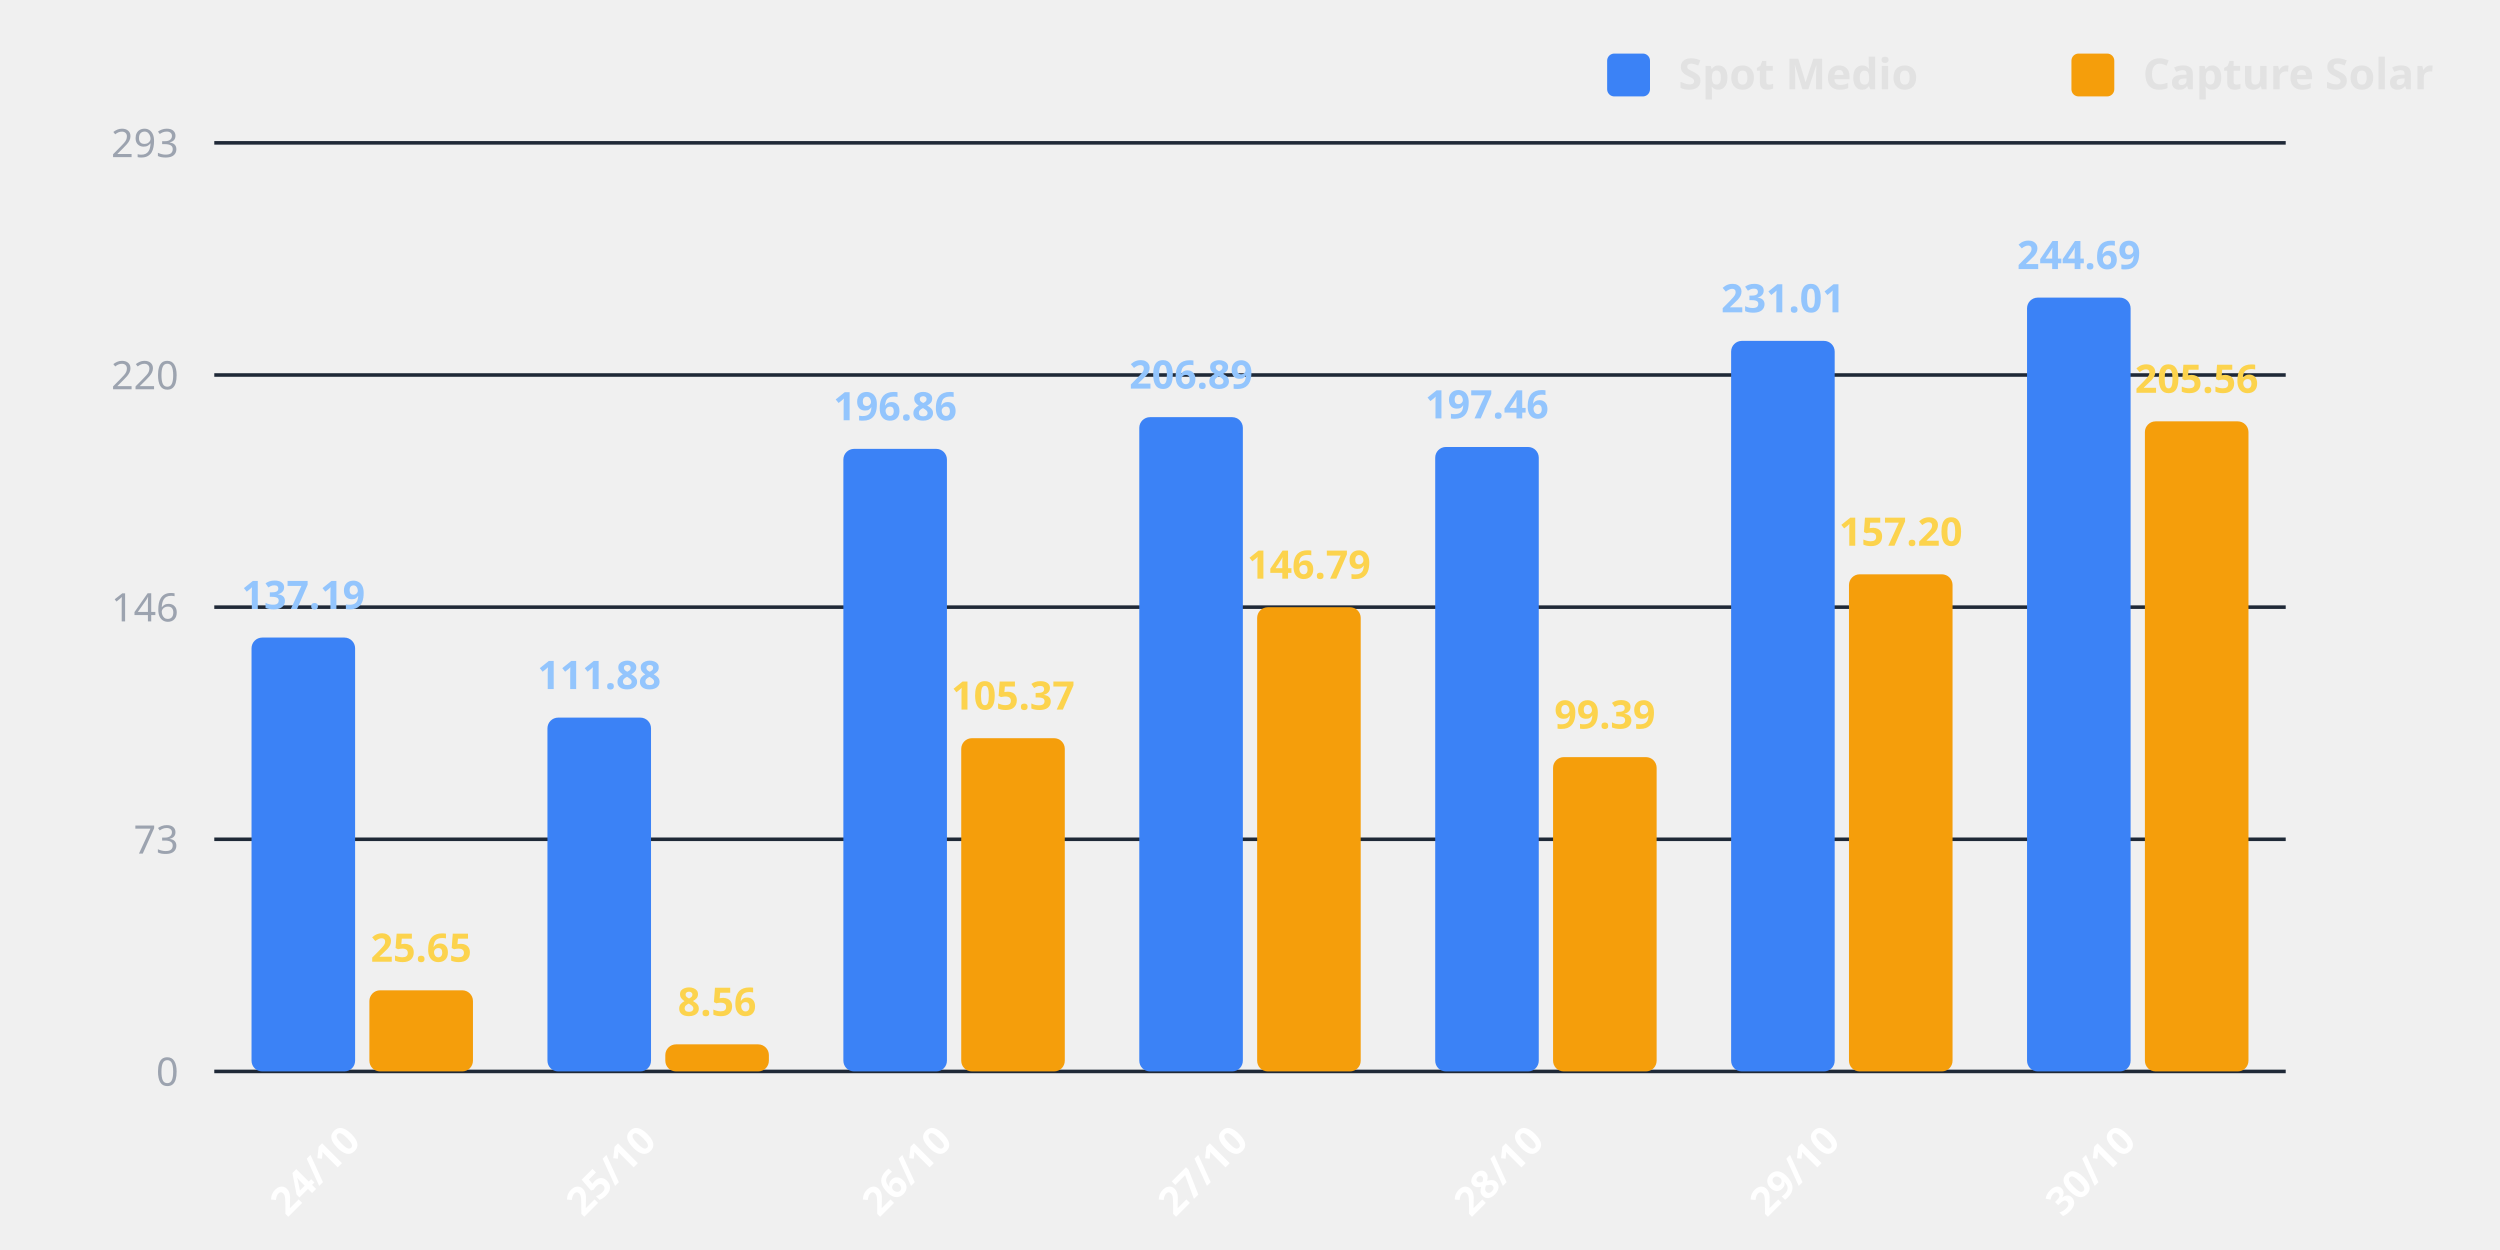
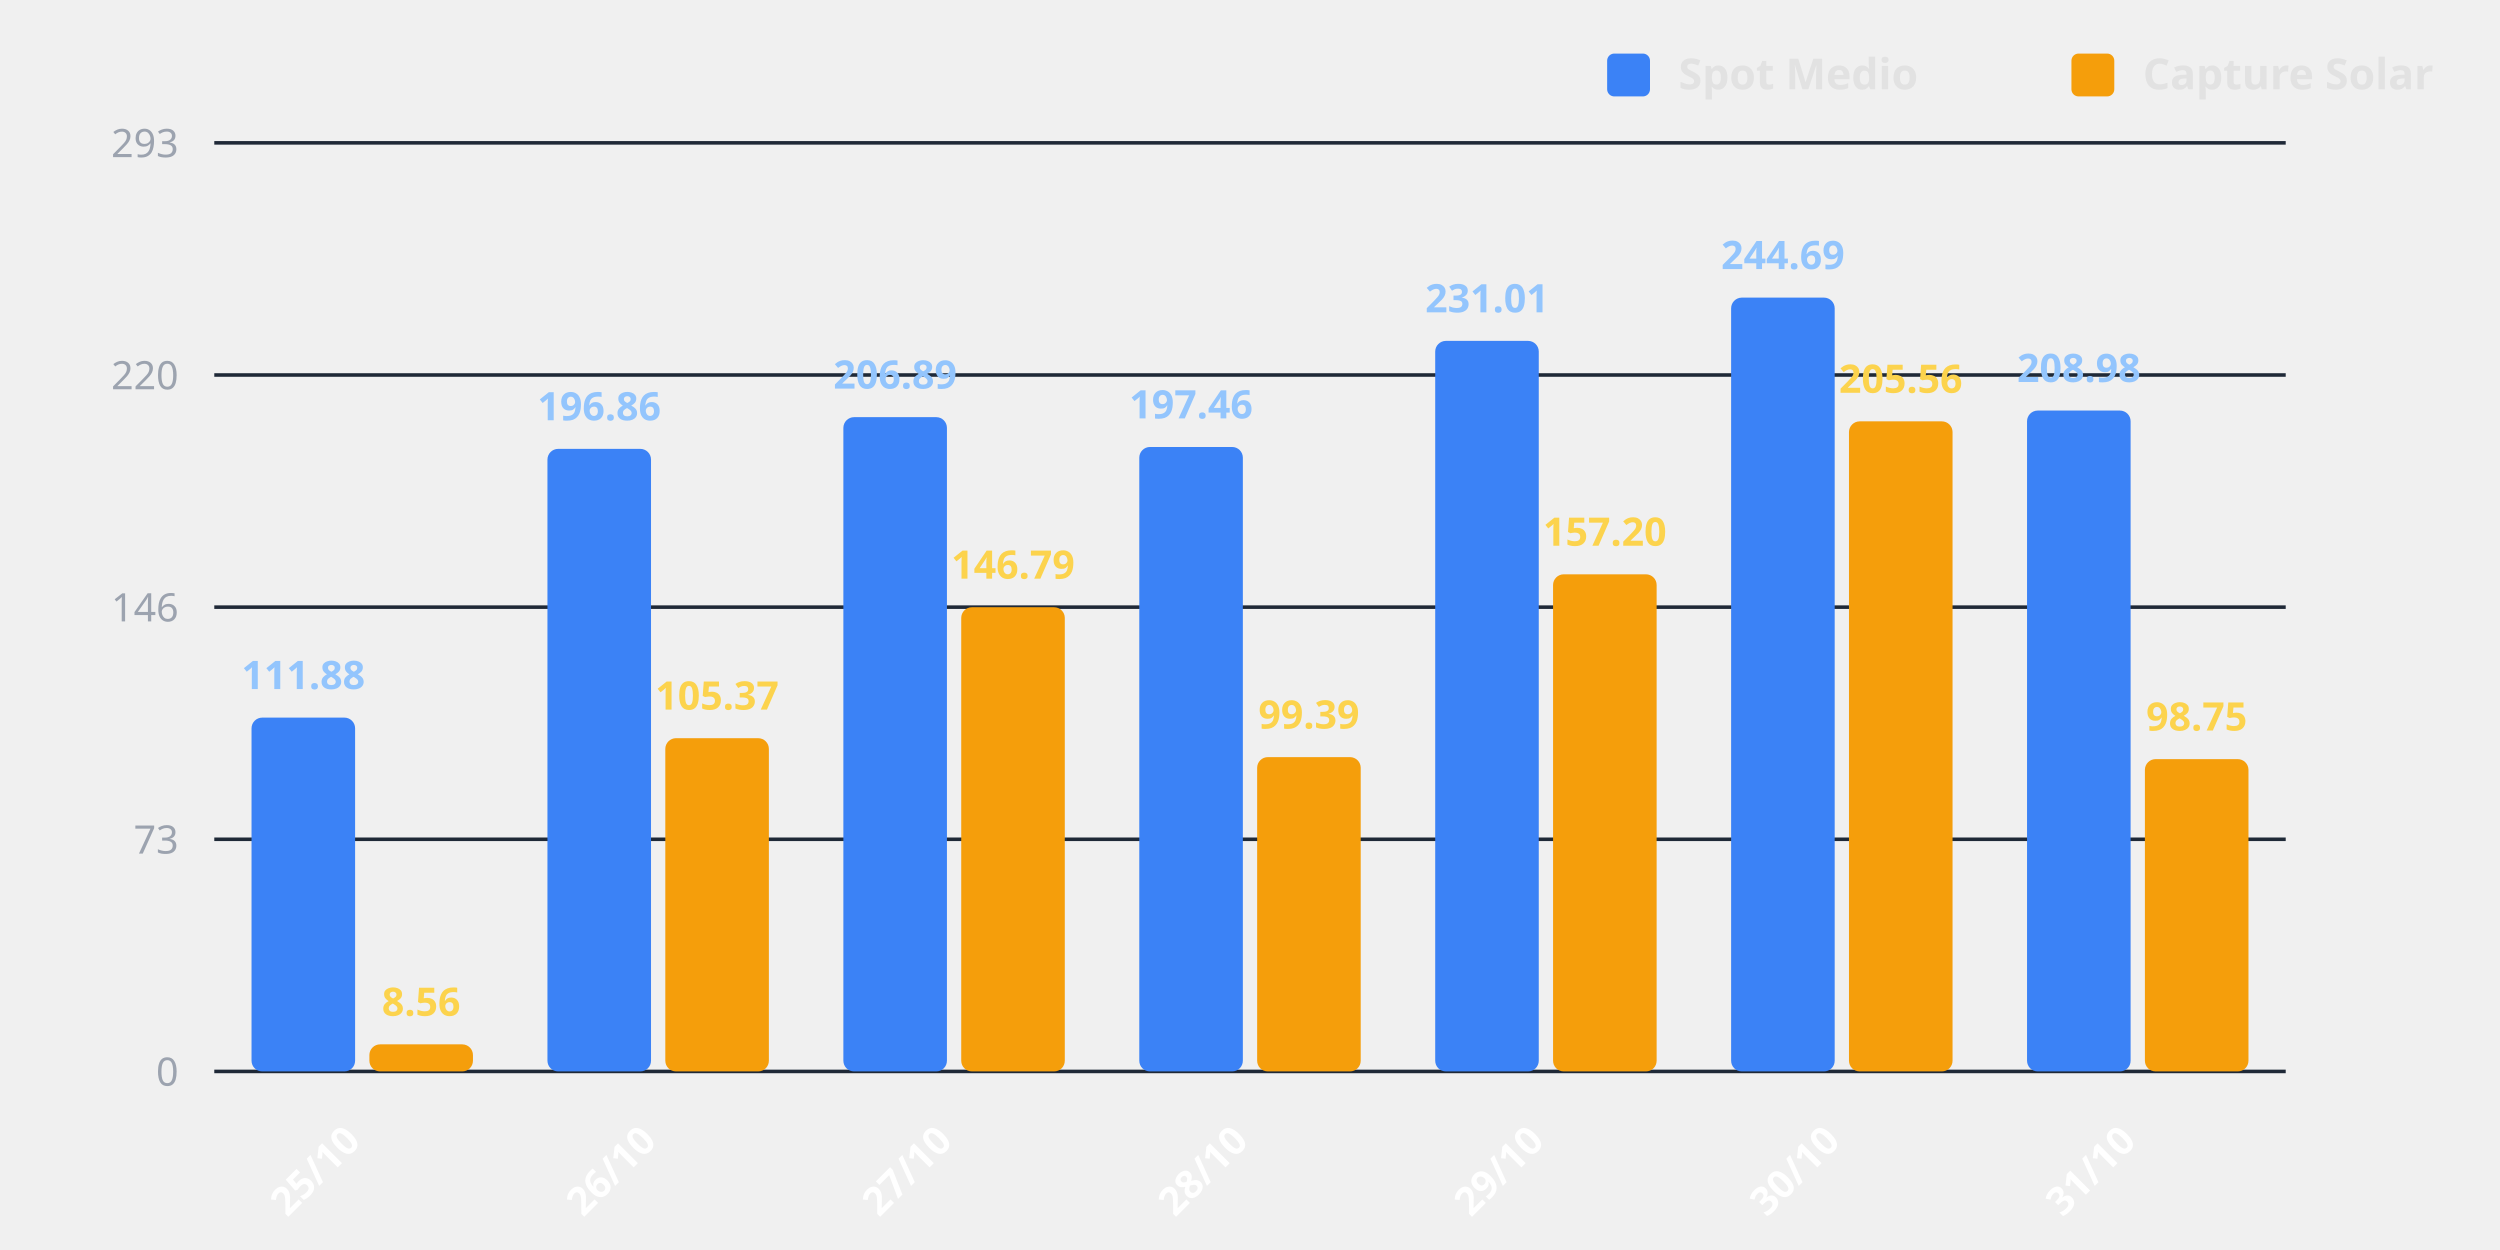
<svg xmlns="http://www.w3.org/2000/svg" viewBox="0 0 700 350" style="font-family: sans-serif; background-color: #0b0f19;">
  <rect x="450" y="15" width="12" height="12" fill="#3b82f6" rx="2" />
  <text x="470" y="25" font-size="12" fill="#e2e2e2" font-weight="bold">Spot Medio</text>
  <rect x="580" y="15" width="12" height="12" fill="#f59e0b" rx="2" />
  <text x="600" y="25" font-size="12" fill="#e2e2e2" font-weight="bold">Capture Solar</text>
  <line x1="60" y1="300.0" x2="640" y2="300.0" stroke="#1f2937" stroke-width="1" />
  <text x="50" y="304.0" text-anchor="end" font-size="11" fill="#9ca3af">0</text>
  <line x1="60" y1="235.0" x2="640" y2="235.0" stroke="#1f2937" stroke-width="1" />
  <text x="50" y="239.0" text-anchor="end" font-size="11" fill="#9ca3af">73</text>
  <line x1="60" y1="170.0" x2="640" y2="170.0" stroke="#1f2937" stroke-width="1" />
  <text x="50" y="174.0" text-anchor="end" font-size="11" fill="#9ca3af">146</text>
  <line x1="60" y1="105.0" x2="640" y2="105.0" stroke="#1f2937" stroke-width="1" />
  <text x="50" y="109.0" text-anchor="end" font-size="11" fill="#9ca3af">220</text>
  <line x1="60" y1="40.0" x2="640" y2="40.0" stroke="#1f2937" stroke-width="1" />
  <text x="50" y="44.0" text-anchor="end" font-size="11" fill="#9ca3af">293</text>
-   <text x="101.429" y="320" text-anchor="end" transform="rotate(-45, 101.4286, 320)" font-size="11" font-weight="bold" fill="#ffffff">24/10</text>
-   <rect x="70.429" y="178.519" width="29.0" height="121.481" fill="#3b82f6" rx="3" />
-   <text x="84.929" y="170.519" text-anchor="middle" font-size="11" font-weight="bold" fill="#93c5fd">137.19</text>
-   <rect x="103.429" y="277.285" width="29.0" height="22.715" fill="#f59e0b" rx="3" />
-   <text x="117.929" y="269.285" text-anchor="middle" font-size="11" font-weight="bold" fill="#fcd34d">25.65</text>
-   <text x="184.286" y="320" text-anchor="end" transform="rotate(-45, 184.2857, 320)" font-size="11" font-weight="bold" fill="#ffffff">25/10</text>
-   <rect x="153.286" y="200.931" width="29.0" height="99.069" fill="#3b82f6" rx="3" />
-   <text x="167.786" y="192.931" text-anchor="middle" font-size="11" font-weight="bold" fill="#93c5fd">111.88</text>
-   <rect x="186.286" y="292.421" width="29.0" height="7.579" fill="#f59e0b" rx="3" />
-   <text x="200.786" y="284.421" text-anchor="middle" font-size="11" font-weight="bold" fill="#fcd34d">8.56</text>
-   <text x="267.143" y="320" text-anchor="end" transform="rotate(-45, 267.1429, 320)" font-size="11" font-weight="bold" fill="#ffffff">26/10</text>
-   <rect x="236.143" y="125.684" width="29.0" height="174.316" fill="#3b82f6" rx="3" />
-   <text x="250.643" y="117.684" text-anchor="middle" font-size="11" font-weight="bold" fill="#93c5fd">196.86</text>
-   <rect x="269.143" y="206.693" width="29.0" height="93.307" fill="#f59e0b" rx="3" />
-   <text x="283.643" y="198.693" text-anchor="middle" font-size="11" font-weight="bold" fill="#fcd34d">105.37</text>
-   <text x="350.0" y="320" text-anchor="end" transform="rotate(-45, 350.0, 320)" font-size="11" font-weight="bold" fill="#ffffff">27/10</text>
-   <rect x="319.0" y="116.804" width="29.0" height="183.196" fill="#3b82f6" rx="3" />
-   <text x="333.5" y="108.804" text-anchor="middle" font-size="11" font-weight="bold" fill="#93c5fd">206.89</text>
-   <rect x="352.0" y="170.023" width="29.0" height="129.977" fill="#f59e0b" rx="3" />
-   <text x="366.5" y="162.023" text-anchor="middle" font-size="11" font-weight="bold" fill="#fcd34d">146.79</text>
-   <text x="432.857" y="320" text-anchor="end" transform="rotate(-45, 432.8571, 320)" font-size="11" font-weight="bold" fill="#ffffff">28/10</text>
-   <rect x="401.857" y="125.154" width="29.0" height="174.846" fill="#3b82f6" rx="3" />
-   <text x="416.357" y="117.154" text-anchor="middle" font-size="11" font-weight="bold" fill="#93c5fd">197.46</text>
-   <rect x="434.857" y="211.994" width="29.0" height="88.006" fill="#f59e0b" rx="3" />
-   <text x="449.357" y="203.994" text-anchor="middle" font-size="11" font-weight="bold" fill="#fcd34d">99.39</text>
-   <text x="515.714" y="320" text-anchor="end" transform="rotate(-45, 515.7143, 320)" font-size="11" font-weight="bold" fill="#ffffff">29/10</text>
-   <rect x="484.714" y="95.448" width="29.0" height="204.552" fill="#3b82f6" rx="3" />
-   <text x="499.214" y="87.448" text-anchor="middle" font-size="11" font-weight="bold" fill="#93c5fd">231.01</text>
-   <rect x="517.714" y="160.805" width="29.0" height="139.195" fill="#f59e0b" rx="3" />
-   <text x="532.214" y="152.805" text-anchor="middle" font-size="11" font-weight="bold" fill="#fcd34d">157.20</text>
-   <text x="598.571" y="320" text-anchor="end" transform="rotate(-45, 598.5714, 320)" font-size="11" font-weight="bold" fill="#ffffff">30/10</text>
-   <rect x="567.571" y="83.333" width="29.0" height="216.667" fill="#3b82f6" rx="3" />
-   <text x="582.071" y="75.333" text-anchor="middle" font-size="11" font-weight="bold" fill="#93c5fd">244.69</text>
-   <rect x="600.571" y="117.981" width="29.0" height="182.019" fill="#f59e0b" rx="3" />
-   <text x="615.071" y="109.981" text-anchor="middle" font-size="11" font-weight="bold" fill="#fcd34d">205.56</text>
+   <text x="101.429" y="320" text-anchor="end" transform="rotate(-45, 101.4286, 320)" font-size="11" font-weight="bold" fill="#ffffff">25/10</text>
+   <rect x="70.429" y="200.931" width="29.0" height="99.069" fill="#3b82f6" rx="3" />
+   <text x="84.929" y="192.931" text-anchor="middle" font-size="11" font-weight="bold" fill="#93c5fd">111.88</text>
+   <rect x="103.429" y="292.421" width="29.0" height="7.579" fill="#f59e0b" rx="3" />
+   <text x="117.929" y="284.421" text-anchor="middle" font-size="11" font-weight="bold" fill="#fcd34d">8.56</text>
+   <text x="184.286" y="320" text-anchor="end" transform="rotate(-45, 184.2857, 320)" font-size="11" font-weight="bold" fill="#ffffff">26/10</text>
+   <rect x="153.286" y="125.684" width="29.0" height="174.316" fill="#3b82f6" rx="3" />
+   <text x="167.786" y="117.684" text-anchor="middle" font-size="11" font-weight="bold" fill="#93c5fd">196.86</text>
+   <rect x="186.286" y="206.693" width="29.0" height="93.307" fill="#f59e0b" rx="3" />
+   <text x="200.786" y="198.693" text-anchor="middle" font-size="11" font-weight="bold" fill="#fcd34d">105.37</text>
+   <text x="267.143" y="320" text-anchor="end" transform="rotate(-45, 267.1429, 320)" font-size="11" font-weight="bold" fill="#ffffff">27/10</text>
+   <rect x="236.143" y="116.804" width="29.0" height="183.196" fill="#3b82f6" rx="3" />
+   <text x="250.643" y="108.804" text-anchor="middle" font-size="11" font-weight="bold" fill="#93c5fd">206.89</text>
+   <rect x="269.143" y="170.023" width="29.0" height="129.977" fill="#f59e0b" rx="3" />
+   <text x="283.643" y="162.023" text-anchor="middle" font-size="11" font-weight="bold" fill="#fcd34d">146.79</text>
+   <text x="350.0" y="320" text-anchor="end" transform="rotate(-45, 350.0, 320)" font-size="11" font-weight="bold" fill="#ffffff">28/10</text>
+   <rect x="319.0" y="125.154" width="29.0" height="174.846" fill="#3b82f6" rx="3" />
+   <text x="333.5" y="117.154" text-anchor="middle" font-size="11" font-weight="bold" fill="#93c5fd">197.46</text>
+   <rect x="352.0" y="211.994" width="29.0" height="88.006" fill="#f59e0b" rx="3" />
+   <text x="366.5" y="203.994" text-anchor="middle" font-size="11" font-weight="bold" fill="#fcd34d">99.39</text>
+   <text x="432.857" y="320" text-anchor="end" transform="rotate(-45, 432.8571, 320)" font-size="11" font-weight="bold" fill="#ffffff">29/10</text>
+   <rect x="401.857" y="95.448" width="29.0" height="204.552" fill="#3b82f6" rx="3" />
+   <text x="416.357" y="87.448" text-anchor="middle" font-size="11" font-weight="bold" fill="#93c5fd">231.01</text>
+   <rect x="434.857" y="160.805" width="29.0" height="139.195" fill="#f59e0b" rx="3" />
+   <text x="449.357" y="152.805" text-anchor="middle" font-size="11" font-weight="bold" fill="#fcd34d">157.20</text>
+   <text x="515.714" y="320" text-anchor="end" transform="rotate(-45, 515.7143, 320)" font-size="11" font-weight="bold" fill="#ffffff">30/10</text>
+   <rect x="484.714" y="83.333" width="29.0" height="216.667" fill="#3b82f6" rx="3" />
+   <text x="499.214" y="75.333" text-anchor="middle" font-size="11" font-weight="bold" fill="#93c5fd">244.69</text>
+   <rect x="517.714" y="117.981" width="29.0" height="182.019" fill="#f59e0b" rx="3" />
+   <text x="532.214" y="109.981" text-anchor="middle" font-size="11" font-weight="bold" fill="#fcd34d">205.56</text>
+   <text x="598.571" y="320" text-anchor="end" transform="rotate(-45, 598.5714, 320)" font-size="11" font-weight="bold" fill="#ffffff">31/10</text>
+   <rect x="567.571" y="114.957" width="29.0" height="185.043" fill="#3b82f6" rx="3" />
+   <text x="582.071" y="106.957" text-anchor="middle" font-size="11" font-weight="bold" fill="#93c5fd">208.98</text>
+   <rect x="600.571" y="212.556" width="29.0" height="87.444" fill="#f59e0b" rx="3" />
+   <text x="615.071" y="204.556" text-anchor="middle" font-size="11" font-weight="bold" fill="#fcd34d">98.75</text>
</svg>
